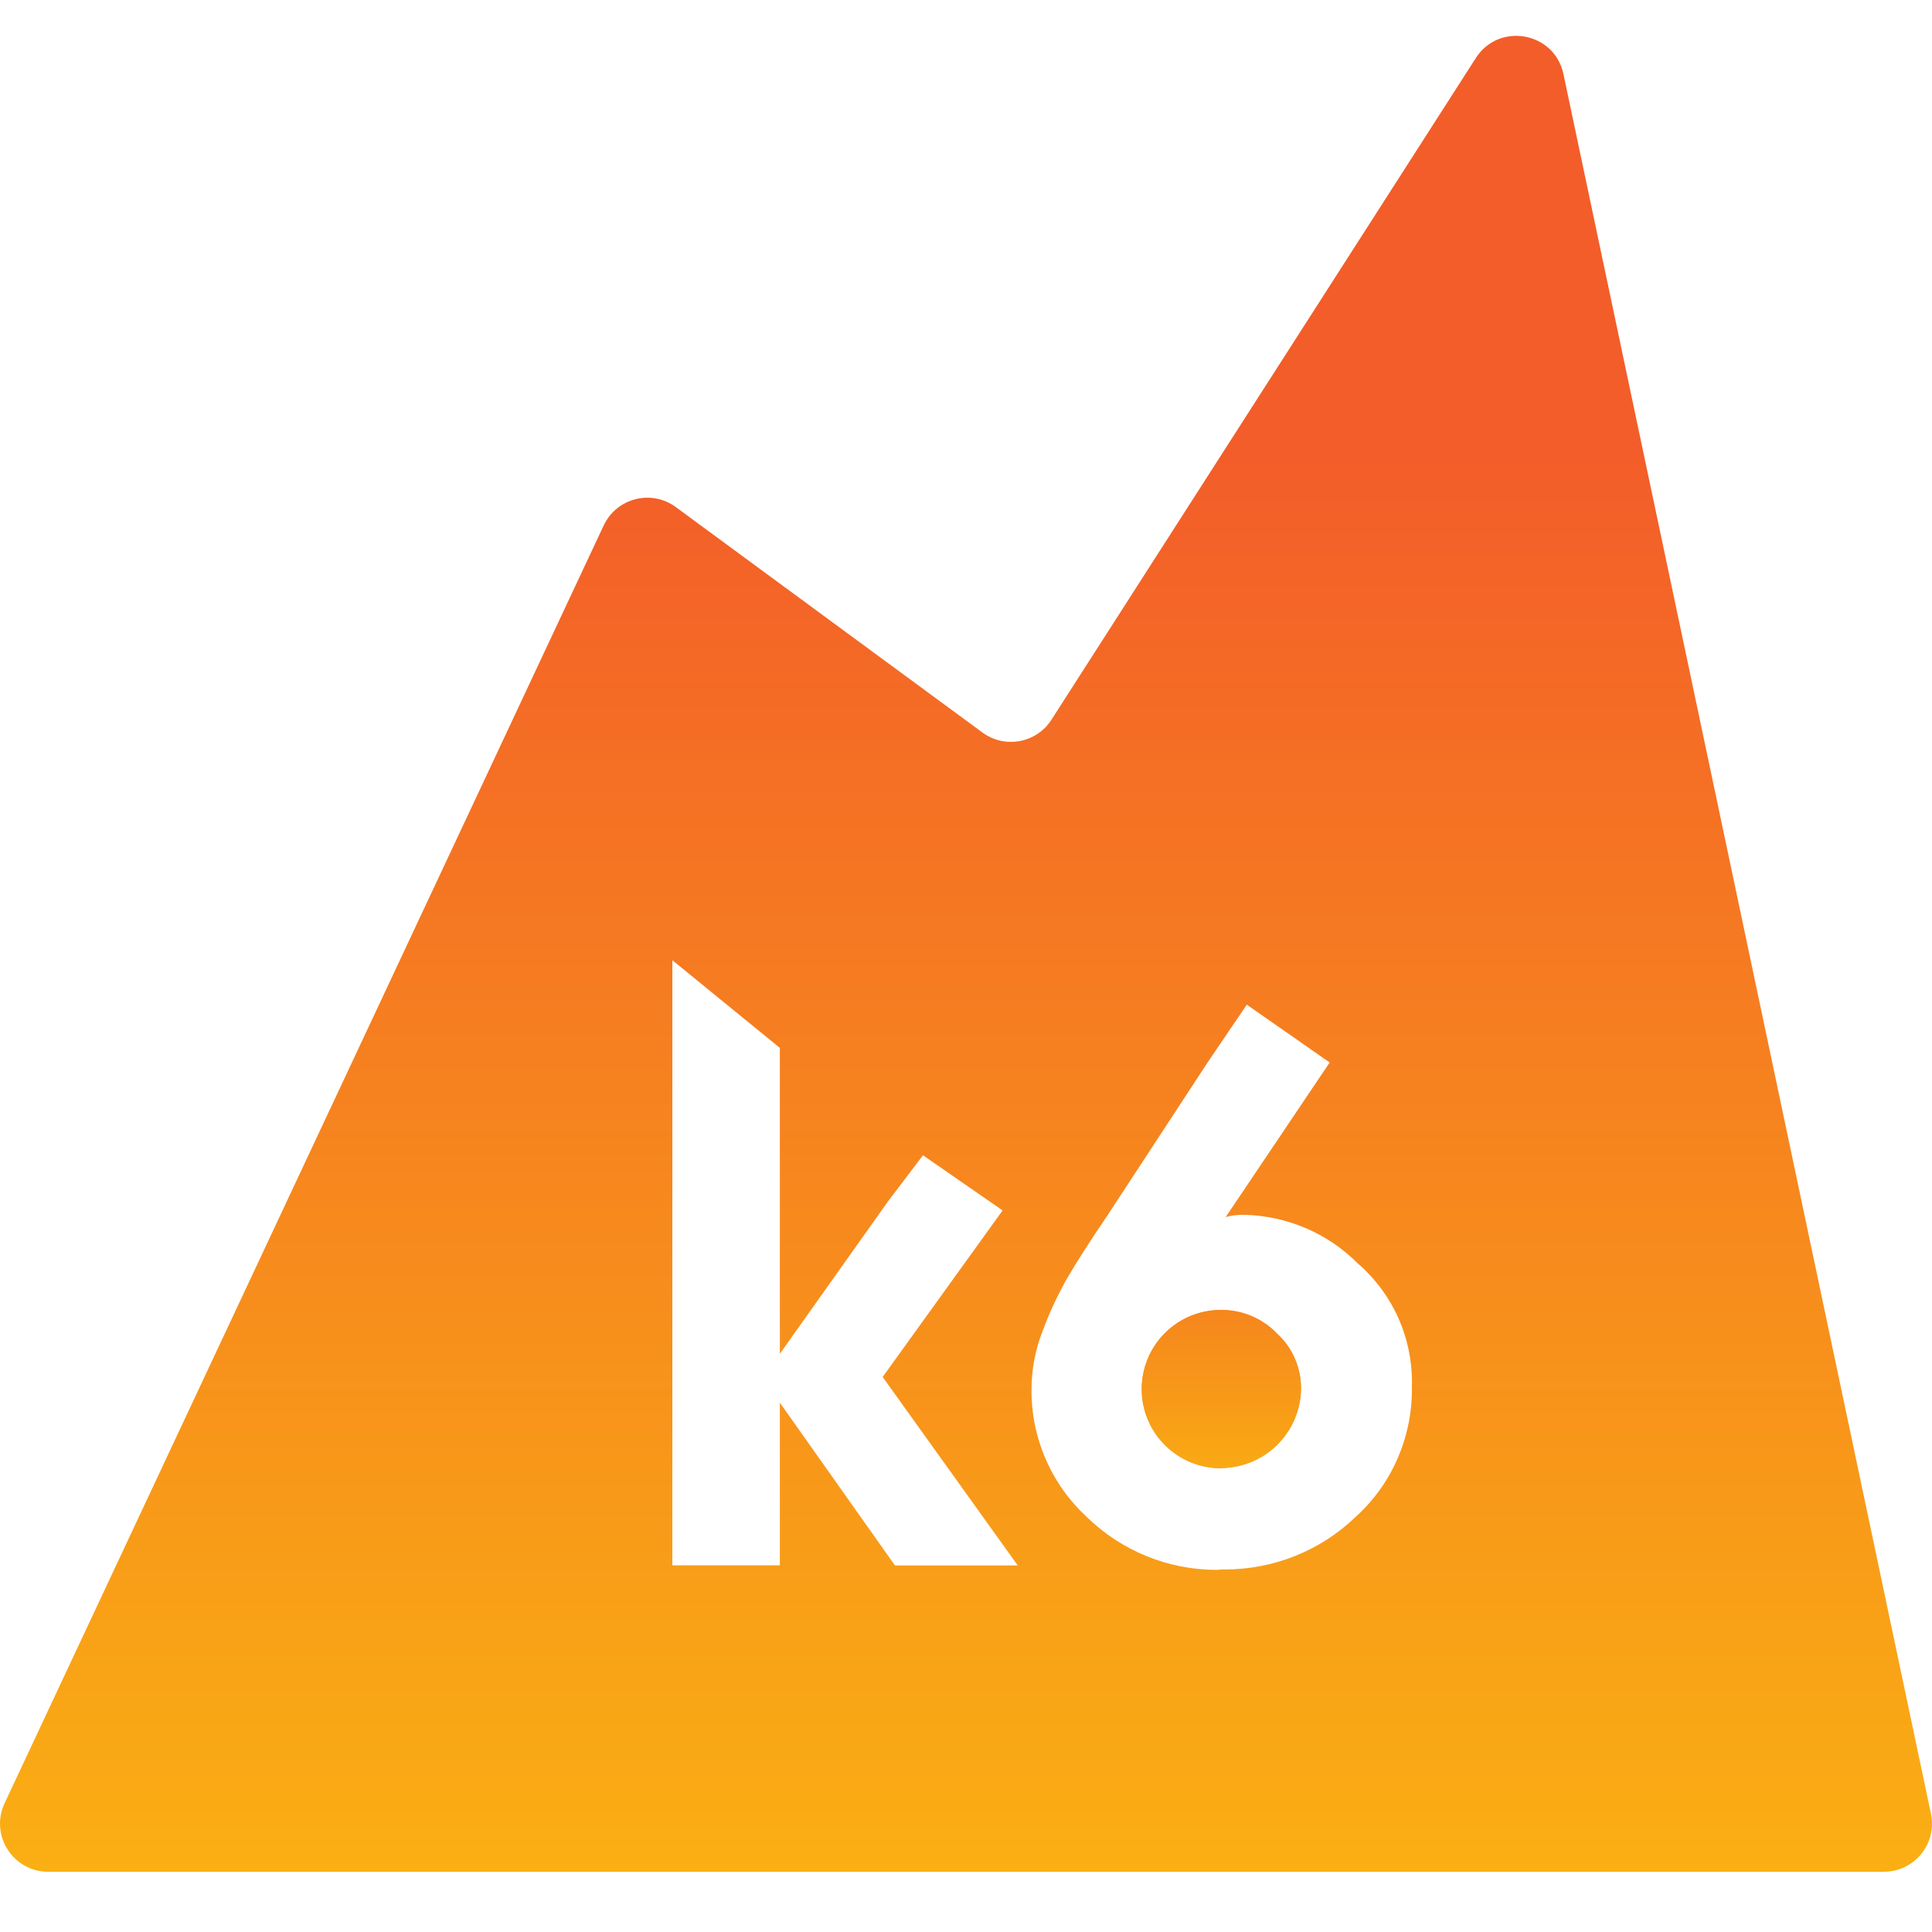
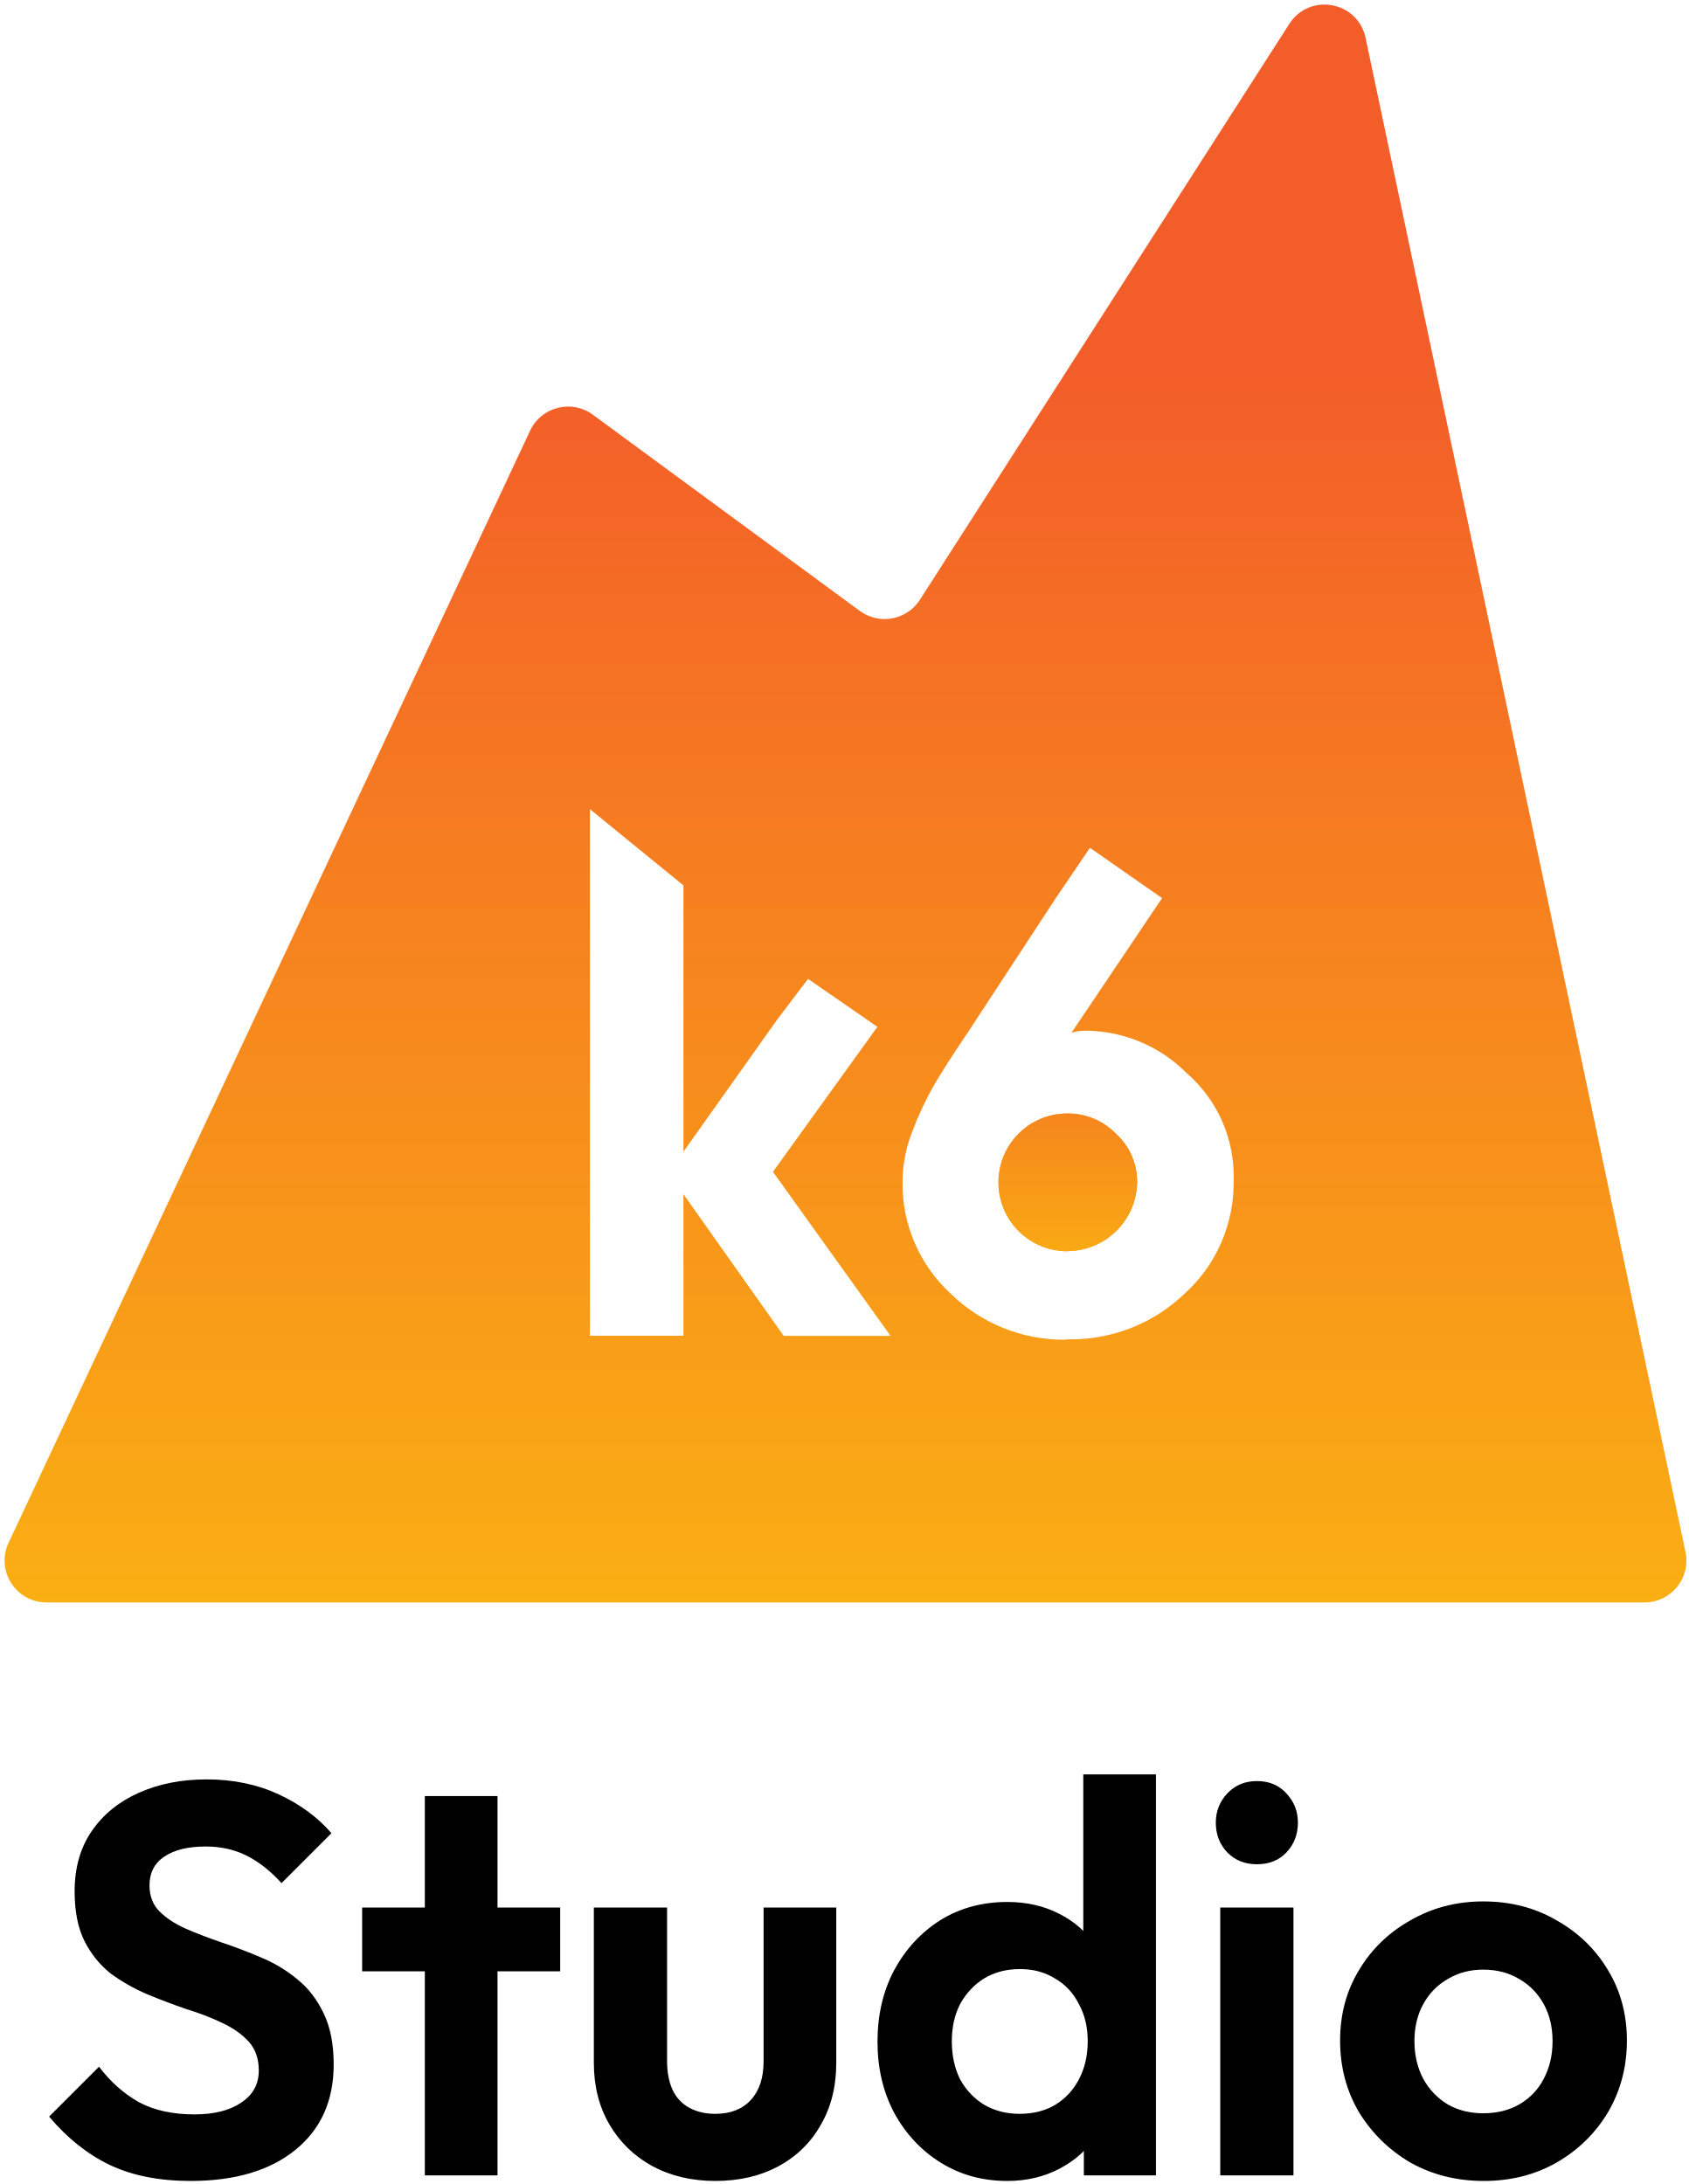
- <svg xmlns="http://www.w3.org/2000/svg" width="1024" height="1024" viewBox="0 0 1024 1024" fill="none">
-   <path d="M1023.44 961.291C1026.79 977.149 1014.69 992.071 998.482 992.071H25.539C6.857 992.071 -5.488 972.649 2.443 955.734L319.975 278.491C326.801 263.934 345.227 259.244 358.181 268.765L520.715 388.244C532.581 396.968 549.347 393.858 557.297 381.463L782.224 30.752C794.538 11.55 823.939 16.931 828.654 39.25L1023.44 961.291ZM646.996 831.854H649.196C675.024 831.854 699.929 821.92 718.518 803.969C728.099 795.313 735.69 784.739 740.8 772.891C745.908 761.04 748.533 748.268 748.32 735.425C748.746 723.008 746.405 710.662 741.437 699.239C736.47 687.885 729.021 677.737 719.583 669.578C703.759 653.684 682.402 644.531 659.98 643.891H658.277C655.369 643.891 652.389 644.246 649.621 645.099L704.754 563.144L660.832 532.493L640.043 563.144L586.896 644.318C577.742 657.8 570.151 669.649 565.396 677.879C560.5 686.608 556.243 695.689 552.767 705.057C548.792 714.99 546.734 725.634 546.734 736.347C546.594 749.048 549.147 761.677 554.257 773.386C559.295 785.094 566.816 795.525 576.182 804.181C594.559 822.063 619.251 832.066 644.866 832.066L646.924 831.924L646.996 831.854ZM413.481 743.655L474.36 829.726H539.426L467.832 729.819L531.408 641.551L489.191 612.318L470.529 636.938L413.339 717.543V555.41L356.361 508.936V829.654H413.339V743.513H413.409L413.481 743.655ZM647.066 778.211C635.927 778.211 625.284 773.813 617.406 765.935C609.53 758.059 605.132 747.416 605.132 736.277C605.132 725.136 609.53 714.493 617.406 706.617C625.284 698.741 635.927 694.341 647.066 694.341H647.421C652.956 694.341 658.42 695.478 663.458 697.606C668.566 699.806 673.106 702.927 676.939 706.972C680.984 710.662 684.177 715.13 686.305 720.168C688.505 725.206 689.568 730.599 689.568 736.062C689.427 747.273 684.885 757.917 676.939 765.795C668.991 773.671 658.277 778.069 647.066 778.141V778.211Z" fill="url(#paint0_linear_8756_18093)" />
-   <path d="M647.07 778.147C635.932 778.147 625.288 773.747 617.412 765.871C609.536 757.996 605.136 747.352 605.136 736.213C605.136 725.073 609.536 714.429 617.412 706.553C625.288 698.677 635.932 694.279 647.07 694.279H647.425C652.961 694.279 658.424 695.412 663.462 697.542C668.57 699.742 673.113 702.863 676.943 706.908C680.988 710.598 684.181 715.067 686.309 720.105C688.509 725.143 689.574 730.536 689.574 736.001C689.432 747.212 684.891 757.853 676.943 765.731C668.997 773.607 658.281 778.005 647.07 778.077V778.147Z" fill="url(#paint1_linear_8756_18093)" />
+ <svg xmlns="http://www.w3.org/2000/svg" width="184" height="238" viewBox="0 0 184 238" fill="none">
+   <path d="M20.762 237.667C17.337 237.667 14.395 237.083 11.938 235.914C9.52 234.746 7.324 232.993 5.35 230.656L10.789 225.217C12.038 226.869 13.489 228.158 15.141 229.085C16.793 229.971 18.807 230.414 21.185 230.414C23.32 230.414 25.012 229.991 26.262 229.145C27.551 228.299 28.196 227.13 28.196 225.639C28.196 224.35 27.833 223.302 27.108 222.497C26.382 221.691 25.415 221.006 24.206 220.442C23.038 219.878 21.729 219.374 20.278 218.931C18.868 218.447 17.437 217.903 15.987 217.299C14.577 216.694 13.267 215.949 12.058 215.062C10.89 214.136 9.943 212.967 9.218 211.557C8.492 210.107 8.13 208.294 8.13 206.118C8.13 203.539 8.754 201.343 10.003 199.53C11.252 197.716 12.965 196.327 15.141 195.36C17.317 194.392 19.774 193.909 22.514 193.909C25.415 193.909 28.034 194.453 30.371 195.541C32.709 196.629 34.622 198.039 36.113 199.772L30.674 205.211C29.425 203.841 28.135 202.834 26.806 202.189C25.516 201.544 24.046 201.222 22.394 201.222C20.5 201.222 19.009 201.585 17.921 202.31C16.833 203.035 16.289 204.083 16.289 205.453C16.289 206.621 16.652 207.568 17.377 208.294C18.102 209.019 19.049 209.643 20.218 210.167C21.426 210.691 22.736 211.195 24.146 211.678C25.597 212.162 27.027 212.706 28.438 213.31C29.888 213.914 31.197 214.7 32.366 215.667C33.575 216.634 34.542 217.883 35.267 219.414C35.992 220.905 36.355 222.758 36.355 224.975C36.355 228.923 34.965 232.026 32.185 234.282C29.404 236.539 25.597 237.667 20.762 237.667ZM46.287 237.063V195.722H54.205V237.063H46.287ZM39.458 214.821V207.871H61.034V214.821H39.458ZM77.938 237.667C75.359 237.667 73.062 237.123 71.047 236.035C69.073 234.947 67.522 233.436 66.394 231.502C65.265 229.568 64.701 227.332 64.701 224.794V207.871H72.679V224.612C72.679 225.821 72.881 226.869 73.284 227.755C73.687 228.601 74.291 229.246 75.097 229.689C75.903 230.132 76.85 230.354 77.938 230.354C79.59 230.354 80.879 229.85 81.806 228.843C82.732 227.835 83.196 226.425 83.196 224.612V207.871H91.113V224.794C91.113 227.372 90.549 229.629 89.421 231.563C88.333 233.497 86.782 235.008 84.767 236.096C82.793 237.143 80.516 237.667 77.938 237.667ZM109.748 237.667C107.048 237.667 104.631 237.002 102.495 235.673C100.359 234.343 98.668 232.529 97.418 230.233C96.209 227.936 95.605 225.358 95.605 222.497C95.605 219.596 96.209 216.997 97.418 214.7C98.668 212.403 100.34 210.59 102.435 209.26C104.57 207.931 107.008 207.266 109.748 207.266C111.843 207.266 113.717 207.689 115.369 208.535C117.061 209.381 118.411 210.57 119.418 212.101C120.466 213.592 121.03 215.284 121.11 217.178V227.573C121.03 229.467 120.486 231.18 119.478 232.711C118.471 234.242 117.122 235.451 115.429 236.337C113.737 237.224 111.843 237.667 109.748 237.667ZM111.078 230.354C112.568 230.354 113.858 230.031 114.946 229.387C116.074 228.702 116.94 227.775 117.545 226.606C118.189 225.398 118.511 224.008 118.511 222.436C118.511 220.905 118.189 219.555 117.545 218.387C116.94 217.178 116.074 216.251 114.946 215.606C113.858 214.922 112.589 214.579 111.138 214.579C109.647 214.579 108.338 214.922 107.209 215.606C106.122 216.292 105.255 217.218 104.611 218.387C104.006 219.555 103.704 220.905 103.704 222.436C103.704 224.008 104.006 225.398 104.611 226.606C105.255 227.775 106.142 228.702 107.27 229.387C108.398 230.031 109.667 230.354 111.078 230.354ZM125.945 237.063H118.089V229.205L119.358 222.074L118.028 215.062V193.365H125.945V237.063ZM132.95 237.063V207.871H140.928V237.063H132.95ZM136.939 203.156C135.649 203.156 134.582 202.733 133.736 201.887C132.889 201 132.466 199.912 132.466 198.623C132.466 197.374 132.889 196.306 133.736 195.42C134.582 194.533 135.649 194.09 136.939 194.09C138.268 194.09 139.336 194.533 140.142 195.42C140.988 196.306 141.412 197.374 141.412 198.623C141.412 199.912 140.988 201 140.142 201.887C139.336 202.733 138.268 203.156 136.939 203.156ZM161.661 237.667C158.72 237.667 156.061 237.002 153.684 235.673C151.346 234.302 149.473 232.469 148.063 230.173C146.692 227.835 146.008 225.237 146.008 222.376C146.008 219.515 146.692 216.956 148.063 214.7C149.432 212.403 151.306 210.59 153.684 209.26C156.061 207.891 158.7 207.206 161.601 207.206C164.582 207.206 167.242 207.891 169.579 209.26C171.956 210.59 173.83 212.403 175.2 214.7C176.569 216.956 177.255 219.515 177.255 222.376C177.255 225.237 176.569 227.835 175.2 230.173C173.83 232.469 171.956 234.302 169.579 235.673C167.242 237.002 164.603 237.667 161.661 237.667ZM161.601 230.293C163.092 230.293 164.401 229.971 165.53 229.326C166.698 228.641 167.584 227.715 168.189 226.546C168.834 225.337 169.156 223.967 169.156 222.436C169.156 220.905 168.834 219.555 168.189 218.387C167.544 217.218 166.658 216.312 165.53 215.667C164.401 214.982 163.092 214.64 161.601 214.64C160.15 214.64 158.861 214.982 157.733 215.667C156.605 216.312 155.718 217.218 155.073 218.387C154.429 219.555 154.107 220.905 154.107 222.436C154.107 223.967 154.429 225.337 155.073 226.546C155.718 227.715 156.605 228.641 157.733 229.326C158.861 229.971 160.15 230.293 161.601 230.293Z" fill="black" />
+   <path d="M183.639 169.118C184.239 171.956 182.074 174.626 179.173 174.626H5.07C1.727 174.626 -0.482 171.15 0.937 168.124L57.758 46.934C58.979 44.33 62.276 43.49 64.595 45.194L93.679 66.574C95.803 68.135 98.803 67.579 100.225 65.361L140.475 2.603C142.678 -0.833 147.939 0.13 148.783 4.124L183.639 169.118ZM116.276 145.956H116.67C121.292 145.956 125.748 144.178 129.075 140.966C130.789 139.417 132.148 137.525 133.062 135.405C133.976 133.284 134.446 130.999 134.408 128.7C134.484 126.479 134.065 124.269 133.176 122.225C132.287 120.193 130.954 118.377 129.266 116.917C126.434 114.073 122.612 112.435 118.6 112.321H118.295C117.775 112.321 117.242 112.384 116.746 112.537L126.612 97.871L118.752 92.387L115.032 97.871L105.522 112.397C103.884 114.81 102.526 116.93 101.675 118.403C100.799 119.965 100.037 121.59 99.415 123.266C98.703 125.044 98.335 126.948 98.335 128.865C98.31 131.138 98.767 133.398 99.681 135.493C100.583 137.588 101.929 139.455 103.605 141.004C106.893 144.204 111.312 145.994 115.895 145.994L116.264 145.968L116.276 145.956ZM74.49 130.173L85.384 145.575H97.027L84.216 127.697L95.593 111.902L88.038 106.671L84.699 111.077L74.465 125.501V96.488L64.269 88.171V145.562H74.465V130.148H74.477L74.49 130.173ZM116.289 136.357C114.296 136.357 112.391 135.57 110.982 134.16C109.572 132.751 108.785 130.846 108.785 128.853C108.785 126.859 109.572 124.955 110.982 123.545C112.391 122.136 114.296 121.349 116.289 121.349H116.353C117.343 121.349 118.321 121.552 119.222 121.933C120.136 122.327 120.949 122.885 121.635 123.609C122.358 124.269 122.93 125.069 123.311 125.97C123.704 126.872 123.894 127.837 123.894 128.814C123.869 130.821 123.056 132.725 121.635 134.135C120.212 135.544 118.295 136.331 116.289 136.344V136.357Z" fill="url(#paint0_linear_8756_18031)" />
+   <path d="M116.29 136.345C114.297 136.345 112.392 135.558 110.983 134.149C109.574 132.739 108.786 130.835 108.786 128.841C108.786 126.848 109.574 124.943 110.983 123.534C112.392 122.125 114.297 121.338 116.29 121.338H116.354C117.344 121.338 118.322 121.54 119.223 121.921C120.137 122.315 120.95 122.874 121.636 123.597C122.359 124.258 122.931 125.057 123.312 125.959C123.705 126.86 123.896 127.825 123.896 128.803C123.87 130.81 123.058 132.714 121.636 134.124C120.214 135.533 118.296 136.32 116.29 136.333V136.345Z" fill="url(#paint1_linear_8756_18031)" />
  <defs>
-     <linearGradient id="paint0_linear_8756_18093" x1="507.674" y1="-21.599" x2="507.674" y2="992.071" gradientUnits="userSpaceOnUse">
+     <linearGradient id="paint0_linear_8756_18031" x1="91.346" y1="-6.765" x2="91.346" y2="174.626" gradientUnits="userSpaceOnUse">
      <stop offset="0.26" stop-color="#F35D29" />
      <stop offset="1" stop-color="#FAAF13" />
    </linearGradient>
-     <linearGradient id="paint1_linear_8756_18093" x1="647.355" y1="591.671" x2="647.355" y2="854.197" gradientUnits="userSpaceOnUse">
+     <linearGradient id="paint1_linear_8756_18031" x1="116.341" y1="102.976" x2="116.341" y2="149.954" gradientUnits="userSpaceOnUse">
      <stop stop-color="#F25B29" />
      <stop offset="1" stop-color="#FCC90B" />
    </linearGradient>
  </defs>
</svg>
